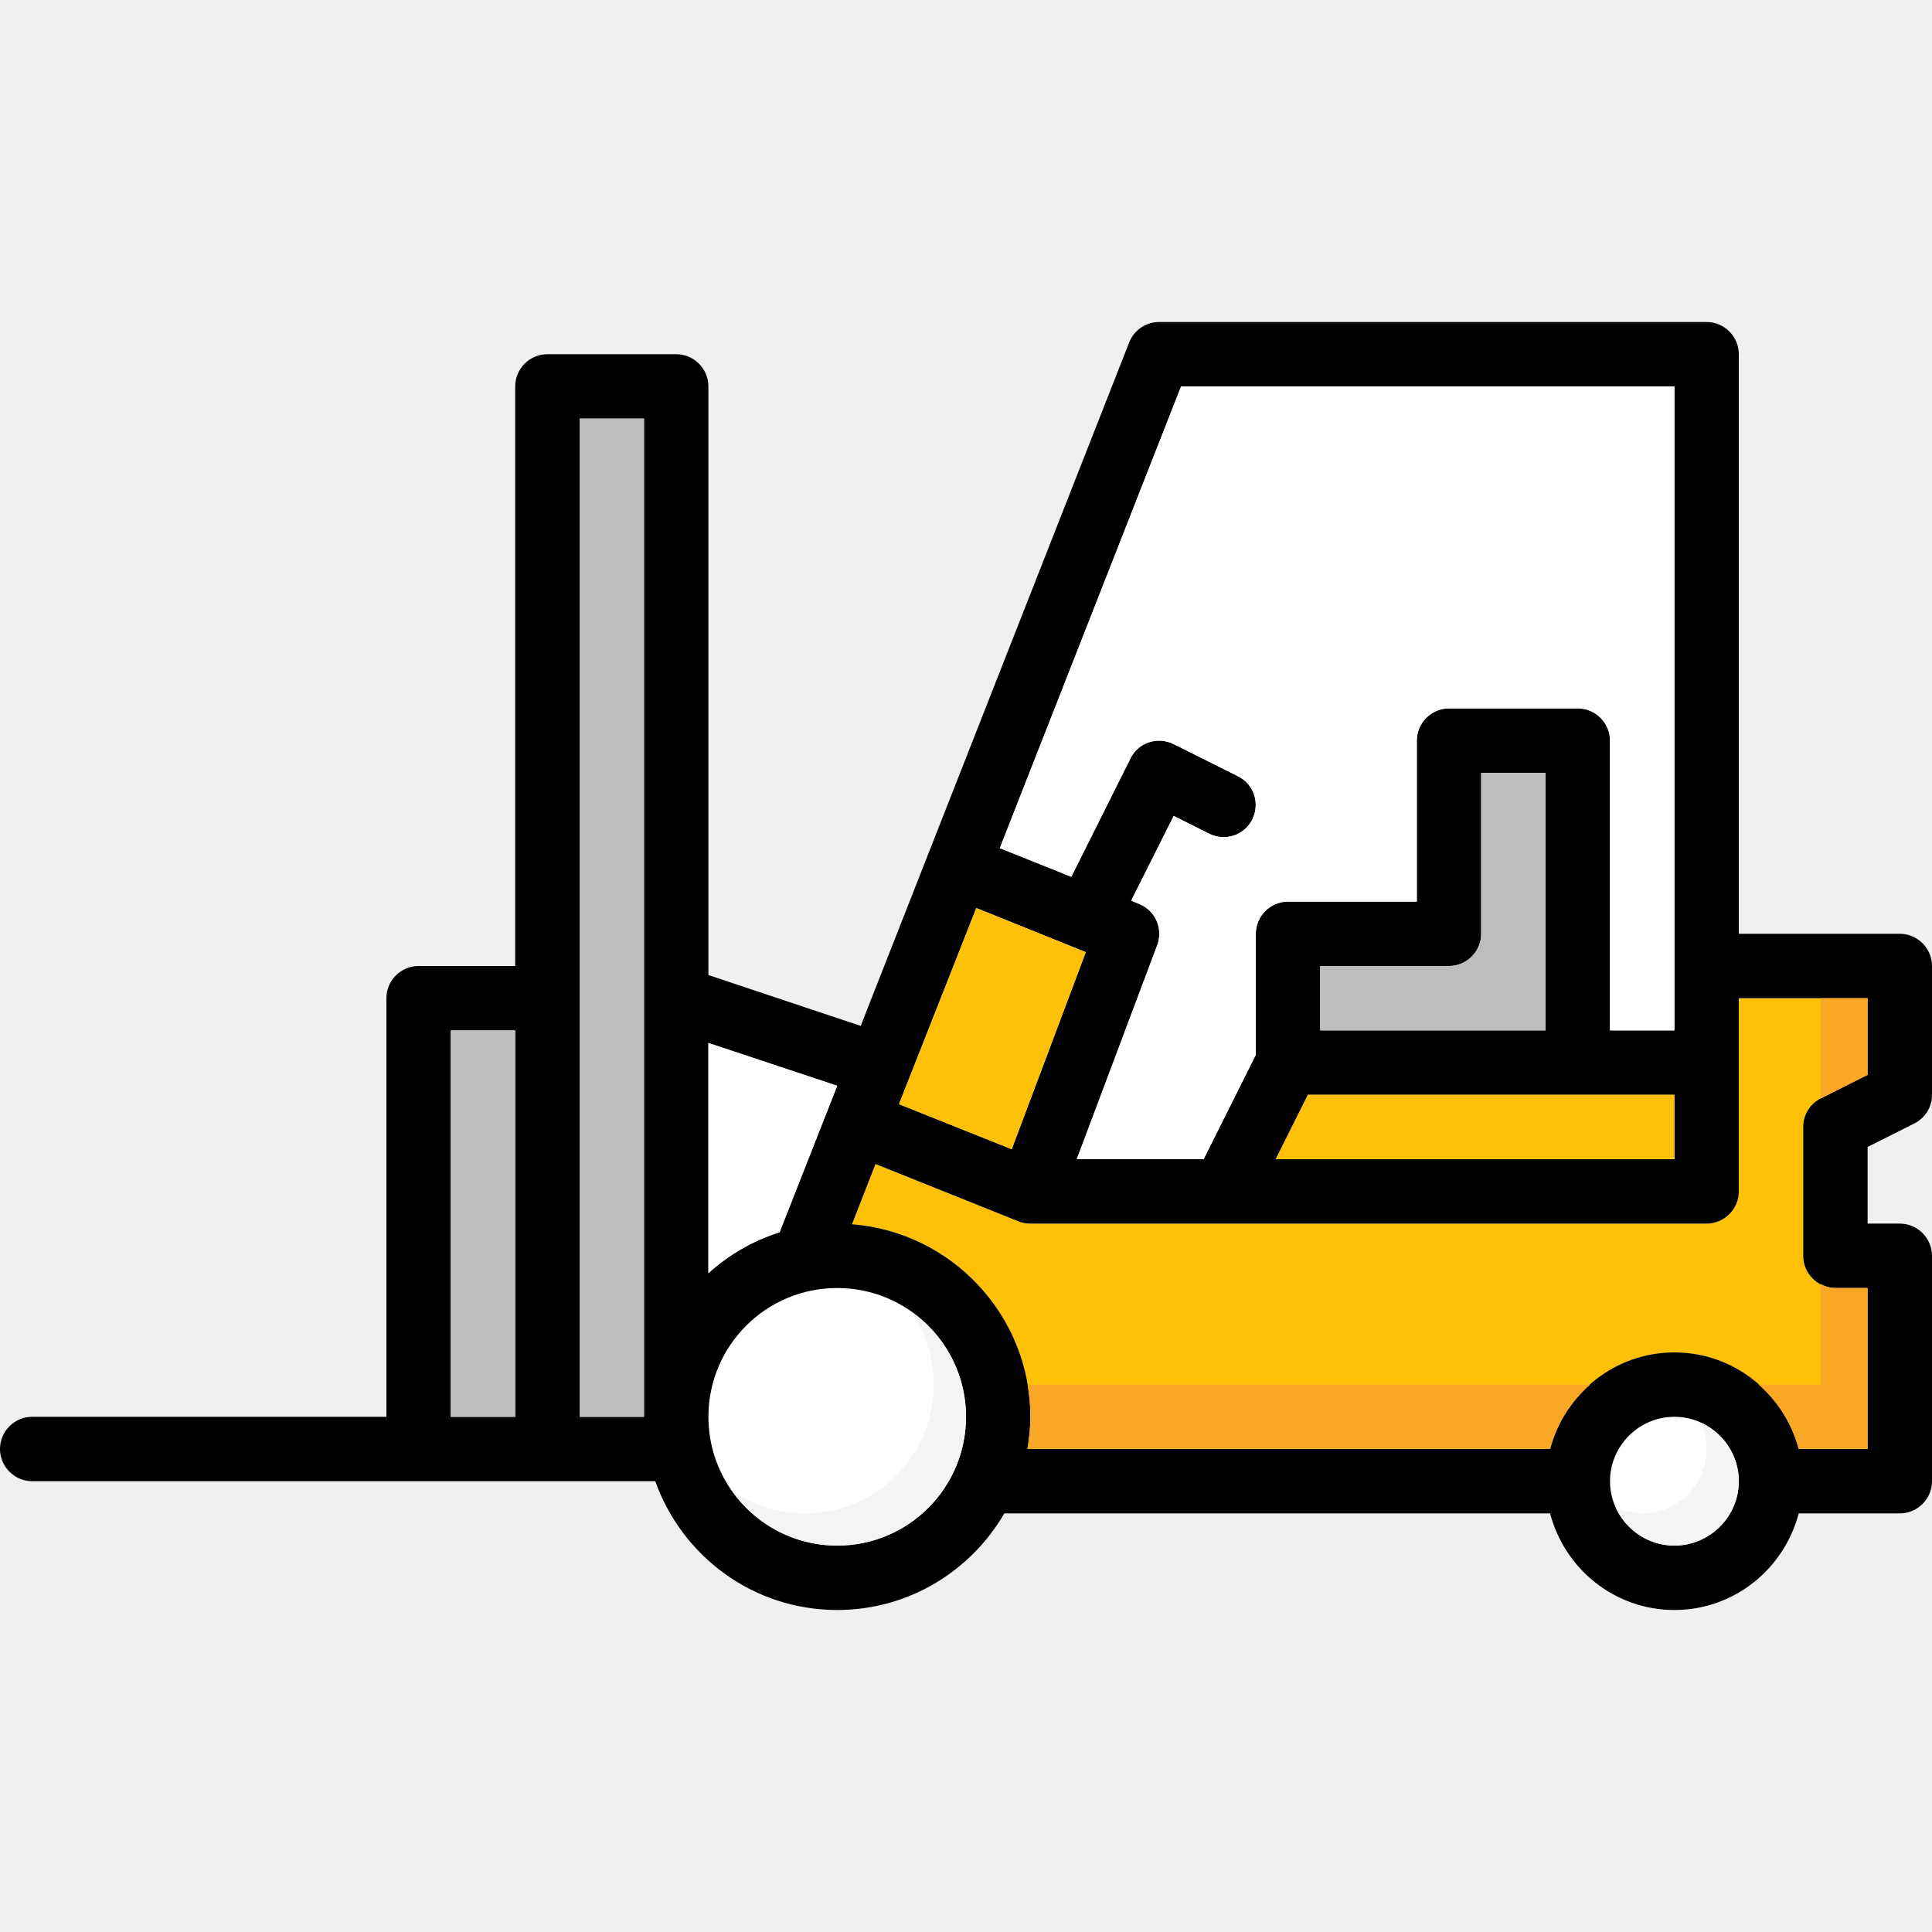
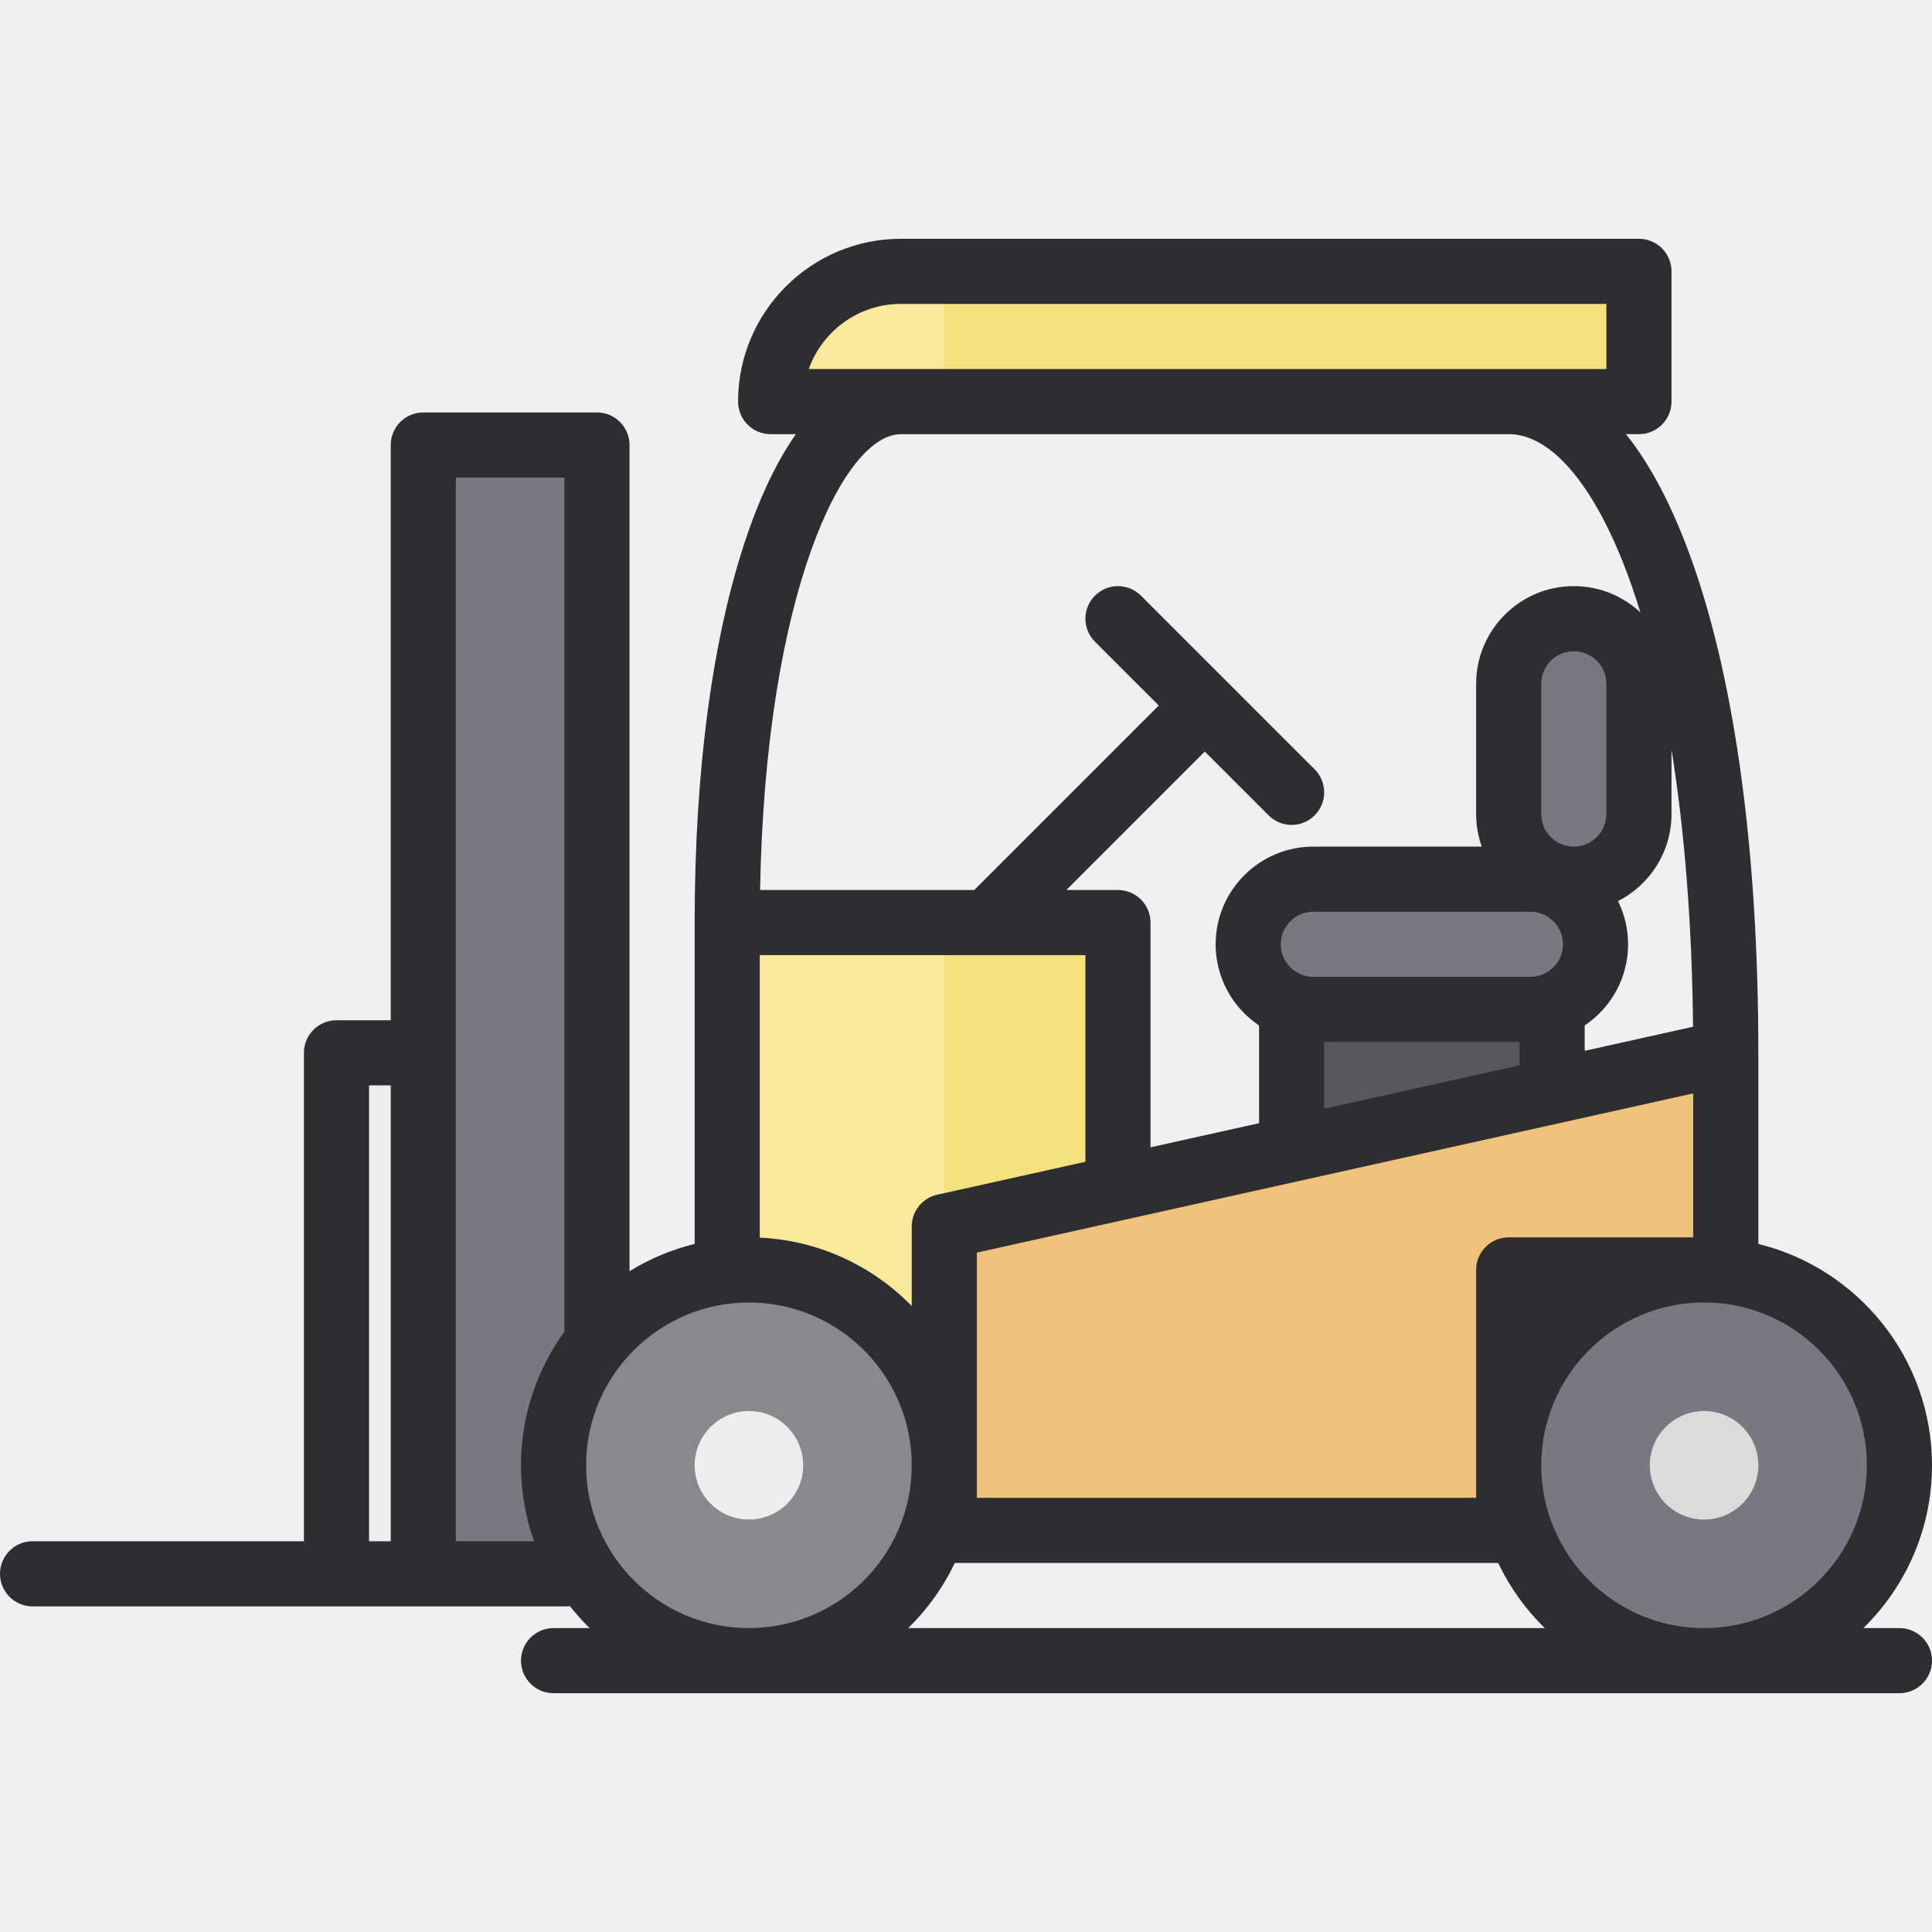
<svg xmlns="http://www.w3.org/2000/svg" version="1.1" id="Layer_1" viewBox="0 0 512 512" xml:space="preserve">
-   <path style="fill:#FFC107;" d="M477.867,298.667V332.8c0,4.693,3.84,8.533,8.533,8.533h8.533V384h-18.261  c-3.84-14.677-17.067-25.6-32.939-25.6s-29.099,10.923-32.939,25.6H272.299c0.427-2.816,0.768-5.632,0.768-8.533  c0-26.88-20.907-48.981-47.275-51.029l6.229-15.957l37.888,15.189h0.085l0.085,0.085c0.939,0.341,1.963,0.512,2.987,0.512h179.2  c4.693,0,8.533-3.84,8.533-8.533v-51.2h34.133v20.309l-12.373,6.229C479.659,292.523,477.867,295.424,477.867,298.667z" />
-   <g>
-     <circle style="fill:#FFFFFF;" cx="221.867" cy="375.467" r="34.133" />
-     <circle style="fill:#FFFFFF;" cx="443.733" cy="392.533" r="17.067" />
-   </g>
-   <path d="M507.307,297.728c2.901-1.451,4.693-4.352,4.693-7.595V256c0-4.693-3.84-8.533-8.533-8.533H460.8v-153.6  c0-4.693-3.84-8.533-8.533-8.533H307.2c-3.499,0-6.656,2.133-7.936,5.376l-71.168,181.163l-40.363-13.483V102.4  c0-4.693-3.84-8.533-8.533-8.533h-34.133c-4.693,0-8.533,3.84-8.533,8.533V256h-25.6c-4.693,0-8.533,3.84-8.533,8.533v110.933H8.533  C3.84,375.467,0,379.307,0,384s3.84,8.533,8.533,8.533h165.12c7.083,19.883,25.941,34.133,48.213,34.133  c18.944,0,35.413-10.325,44.288-25.6h144.64c3.84,14.677,17.067,25.6,32.939,25.6s29.099-10.923,32.939-25.6h26.795  c4.693,0,8.533-3.84,8.533-8.533V332.8c0-4.693-3.84-8.533-8.533-8.533h-8.533v-20.309L507.307,297.728z M136.533,375.467h-17.067  v-102.4h17.067V375.467z M170.667,375.467H153.6V110.933h17.067V375.467z M313.003,102.4h130.731v170.667h-17.067v-76.8  c0-4.693-3.84-8.533-8.533-8.533H384c-4.693,0-8.533,3.84-8.533,8.533v42.667h-34.133c-4.693,0-8.533,3.84-8.533,8.533v32.085  L318.976,307.2h-33.621l21.333-56.747c1.621-4.352-0.512-9.216-4.864-10.923l-2.048-0.853l11.264-22.443l9.387,4.693  c4.267,2.133,9.387,0.427,11.435-3.755c2.133-4.267,0.427-9.387-3.755-11.435l-17.067-8.533c-4.267-2.133-9.387-0.427-11.435,3.755  l-15.701,31.403l-18.944-7.595L313.003,102.4z M443.733,290.133V307.2H338.091l8.533-17.067H443.733z M349.867,273.067V256H384  c4.693,0,8.533-3.84,8.533-8.533V204.8H409.6v68.267H349.867z M258.731,240.64l29.013,11.691l-19.627,52.224l-29.867-11.947  L258.731,240.64z M187.733,276.395l34.133,11.349l-15.275,38.827c-7.083,2.219-13.483,5.973-18.859,10.837V276.395z M221.867,409.6  c-18.859,0-34.133-15.275-34.133-34.133c0-18.859,15.275-34.133,34.133-34.133S256,356.608,256,375.467  C256,394.325,240.725,409.6,221.867,409.6z M443.733,409.6c-9.387,0-17.067-7.68-17.067-17.067s7.68-17.067,17.067-17.067  s17.067,7.68,17.067,17.067S453.12,409.6,443.733,409.6z M486.4,341.333h8.533V384h-18.261c-3.84-14.677-17.067-25.6-32.939-25.6  s-29.099,10.923-32.939,25.6H272.299c0.427-2.816,0.768-5.632,0.768-8.533c0-26.88-20.907-48.981-47.275-51.029l6.229-15.957  l37.888,15.189h0.085l0.085,0.085c0.939,0.341,1.963,0.512,2.987,0.512h179.2c4.693,0,8.533-3.84,8.533-8.533v-51.2h34.133v20.309  l-12.373,6.229c-2.901,1.451-4.693,4.352-4.693,7.595V332.8C477.867,337.493,481.707,341.333,486.4,341.333z" />
-   <g>
-     <rect x="119.467" y="273.067" style="fill:#BDBDBD;" width="17.067" height="102.4" />
-     <rect x="153.6" y="110.933" style="fill:#BDBDBD;" width="17.067" height="264.533" />
-   </g>
-   <path style="fill:#FFFFFF;" d="M221.867,287.744l-15.275,38.827c-7.083,2.219-13.483,5.973-18.859,10.837v-61.013L221.867,287.744z" />
-   <polygon style="fill:#FFC107;" points="287.744,252.331 268.117,304.555 238.251,292.608 258.731,240.64 " />
-   <path style="fill:#FFFFFF;" d="M443.733,102.4v170.667h-17.067v-76.8c0-4.693-3.84-8.533-8.533-8.533H384  c-4.693,0-8.533,3.84-8.533,8.533v42.667h-34.133c-4.693,0-8.533,3.84-8.533,8.533v32.085L318.976,307.2h-33.621l21.333-56.747  c1.621-4.352-0.512-9.216-4.864-10.923l-2.048-0.853l11.264-22.443l9.387,4.693c4.267,2.133,9.387,0.427,11.435-3.755  c2.133-4.267,0.427-9.387-3.755-11.435l-17.067-8.533c-4.267-2.133-9.387-0.427-11.435,3.755l-15.701,31.403l-18.944-7.595  L313.003,102.4H443.733z" />
-   <path style="fill:#BDBDBD;" d="M409.6,204.8v68.267h-59.733V256H384c4.693,0,8.533-3.84,8.533-8.533V204.8H409.6z" />
-   <polygon style="fill:#FFC107;" points="443.733,290.133 443.733,307.2 338.091,307.2 346.624,290.133 " />
-   <g>
-     <path style="fill:#F4F4F4;" d="M241.331,347.469c3.849,5.53,6.135,12.22,6.135,19.465c0,18.859-15.275,34.133-34.133,34.133   c-7.245,0-13.935-2.287-19.465-6.135c6.17,8.849,16.384,14.669,27.998,14.669c18.859,0,34.133-15.275,34.133-34.133   C256,363.853,250.18,353.638,241.331,347.469z" />
-     <path style="fill:#F4F4F4;" d="M450.722,377.011c0.973,2.142,1.545,4.497,1.545,6.989c0,9.387-7.68,17.067-17.067,17.067   c-2.492,0-4.847-0.572-6.989-1.545c2.688,5.922,8.627,10.078,15.522,10.078c9.387,0,17.067-7.68,17.067-17.067   C460.8,385.638,456.644,379.699,450.722,377.011z" />
-   </g>
-   <g>
-     <path style="fill:#F9A825;" d="M272.307,366.933c0.469,2.782,0.759,5.623,0.759,8.533c0,2.901-0.341,5.717-0.768,8.533h138.496   c1.758-6.733,5.564-12.604,10.624-17.067H272.307z" />
-     <path style="fill:#F9A825;" d="M482.475,340.25v26.684h-16.427c5.06,4.463,8.866,10.334,10.624,17.067h18.261v-42.667H486.4   C484.958,341.333,483.669,340.881,482.475,340.25z" />
-     <polygon style="fill:#F9A825;" points="482.475,264.533 482.475,267.776 482.475,291.132 482.56,291.072 494.933,284.843    494.933,264.533  " />
-   </g>
+   <path style="fill:#797781;" d="M422.831,250.247c0-9.531-7.727-17.258-17.258-17.258h-57.528c-9.531,0-17.258,7.727-17.258,17.258  c0,7.511,4.807,13.884,11.506,16.255v12.509h69.034v-12.509C418.024,264.131,422.831,257.758,422.831,250.247z" />
+   <rect x="342.292" y="267.506" style="fill:#58575D;" width="69.034" height="57.528" />
+   <path style="fill:#797781;" d="M399.82,181.213c0-9.531,7.727-17.258,17.258-17.258l0,0c9.531,0,17.258,7.727,17.258,17.258v34.517  c0,9.531-7.727,17.258-17.258,17.258l0,0c-9.531,0-17.258-7.727-17.258-17.258V181.213z" />
+   <path style="fill:#F8E99B;" d="M238.742,71.91h195.596v34.517H204.225C204.225,87.364,219.679,71.91,238.742,71.91z" />
+   <rect x="250.247" y="71.91" style="fill:#F6E27D;" width="184.09" height="34.517" />
+   <rect x="89.169" y="279.011" style="fill:#EDEDED;" width="34.517" height="138.067" />
+   <rect x="112.18" y="117.933" style="fill:#797781;" width="46.022" height="299.146" />
+   <polygon style="fill:#58575D;" points="457.348,388.315 388.315,388.315 388.315,319.281 457.348,325.034 " />
+   <rect x="192.719" y="244.494" style="fill:#F8E99B;" width="103.551" height="161.079" />
+   <rect x="250.247" y="244.494" style="fill:#F6E27D;" width="46.022" height="161.079" />
+   <circle style="fill:#797781;" cx="451.596" cy="388.315" r="51.775" />
+   <path style="fill:#DBDBDB;" d="M451.596,402.697c-7.931,0-14.382-6.451-14.382-14.382s6.451-14.382,14.382-14.382  c7.931,0,14.382,6.451,14.382,14.382S459.526,402.697,451.596,402.697z" />
+   <circle style="fill:#88888F;" cx="198.472" cy="388.315" r="51.775" />
+   <path style="fill:#EDEDED;" d="M198.472,402.697c-7.931,0-14.382-6.451-14.382-14.382s6.451-14.382,14.382-14.382  s14.382,6.451,14.382,14.382S206.403,402.697,198.472,402.697z" />
+   <polygon style="fill:#EFC27B;" points="457.348,336.539 399.82,336.539 399.82,405.573 250.247,405.573 250.247,325.034   457.348,279.011 " />
+   <path style="fill:#2E2D31;" d="M503.371,431.461h-9.559C505.024,420.488,512,405.205,512,388.315  c0-28.351-19.638-52.189-46.022-58.66v-50.643c0-52.53-5.994-97.365-17.337-129.66c-5.441-15.491-11.526-26.515-17.742-34.295h3.438  c4.766,0,8.629-3.864,8.629-8.629V71.91c0-4.766-3.864-8.629-8.629-8.629H238.742c-23.791,0-43.146,19.355-43.146,43.146  c0,4.766,3.864,8.629,8.629,8.629h6.703c-4.516,6.419-8.909,15.057-12.889,26.618c-9.126,26.507-13.949,62.061-13.949,102.819l0,0  v85.16c-6.179,1.515-11.987,3.977-17.258,7.234V117.933c0-4.766-3.864-8.629-8.629-8.629H112.18c-4.766,0-8.629,3.864-8.629,8.629  v152.449H89.169c-4.766,0-8.629,3.864-8.629,8.629v129.438H8.629c-4.766,0-8.629,3.864-8.629,8.629s3.864,8.629,8.629,8.629h141.519  c0.304,0,0.604-0.017,0.9-0.047c1.612,2.042,3.348,3.982,5.206,5.8h-9.558c-4.766,0-8.629,3.864-8.629,8.629  s3.864,8.629,8.629,8.629h356.674c4.766,0,8.629-3.864,8.629-8.629S508.136,431.461,503.371,431.461z M494.742,388.315  c0,23.791-19.355,43.146-43.146,43.146c-23.791,0-43.146-19.355-43.146-43.146s19.355-43.146,43.146-43.146  C475.387,345.169,494.742,364.523,494.742,388.315z M258.876,331.955l189.843-42.188v38.142H399.82  c-4.766,0-8.629,3.864-8.629,8.629v60.404H258.876V331.955z M201.348,253.122h86.292v54.761l-39.265,8.726  c-3.949,0.878-6.757,4.379-6.757,8.423v21.064c-10.346-10.571-24.525-17.372-40.27-18.114V253.122z M425.708,215.73  c0,4.759-3.87,8.629-8.629,8.629c-4.759,0-8.629-3.87-8.629-8.629v-34.517c0-4.759,3.871-8.629,8.629-8.629  c4.759,0,8.629,3.87,8.629,8.629V215.73z M405.573,241.618c4.759,0,8.629,3.87,8.629,8.629s-3.87,8.629-8.629,8.629h-57.528  c-4.759,0-8.629-3.87-8.629-8.629s3.87-8.629,8.629-8.629H405.573z M350.921,276.135h51.775v6.182l-51.775,11.506V276.135z   M448.679,272.098l-28.724,6.383v-6.72c6.932-4.651,11.506-12.557,11.506-21.513c0-4.105-0.964-7.987-2.673-11.44  c8.405-4.282,14.178-13.015,14.178-23.077v-17.044C446.463,220.322,448.398,245.04,448.679,272.098z M238.742,80.539h186.966v17.258  H214.332C217.893,87.753,227.491,80.539,238.742,80.539z M399.82,115.056c11.747,0,23.606,14.585,32.537,40.013  c0.819,2.333,1.606,4.748,2.366,7.226c-4.628-4.318-10.83-6.969-17.644-6.969c-14.275,0-25.888,11.613-25.888,25.888v34.517  c0,3.025,0.526,5.928,1.484,8.629h-44.63c-14.275,0-25.888,11.613-25.888,25.888c0,8.956,4.573,16.864,11.506,21.513v25.897  l-28.764,6.393v-59.555c0-4.766-3.864-8.629-8.629-8.629h-13.684l36.695-36.695l16.91,16.91c1.684,1.684,3.893,2.528,6.101,2.528  c2.208,0,4.417-0.842,6.101-2.528c3.37-3.37,3.37-8.834,0-12.203l-46.022-46.022c-3.37-3.37-8.834-3.37-12.203,0  c-3.37,3.37-3.37,8.834,0,12.203l16.91,16.91l-48.899,48.898h-56.751c1.421-78.885,22.181-120.809,37.314-120.809H399.82z   M97.798,287.64h5.753v120.809h-5.753V287.64z M120.809,408.449V279.011V126.562h28.764v226.351  c-7.228,9.956-11.506,22.185-11.506,35.402c0,7.059,1.228,13.832,3.463,20.135L120.809,408.449L120.809,408.449z M155.326,388.315  c0-23.791,19.355-43.146,43.146-43.146s43.146,19.355,43.146,43.146s-19.355,43.146-43.146,43.146S155.326,412.106,155.326,388.315z   M240.688,431.461c5.065-4.957,9.265-10.79,12.347-17.258H397.03c3.081,6.468,7.283,12.302,12.347,17.258H240.688z" />
</svg>
